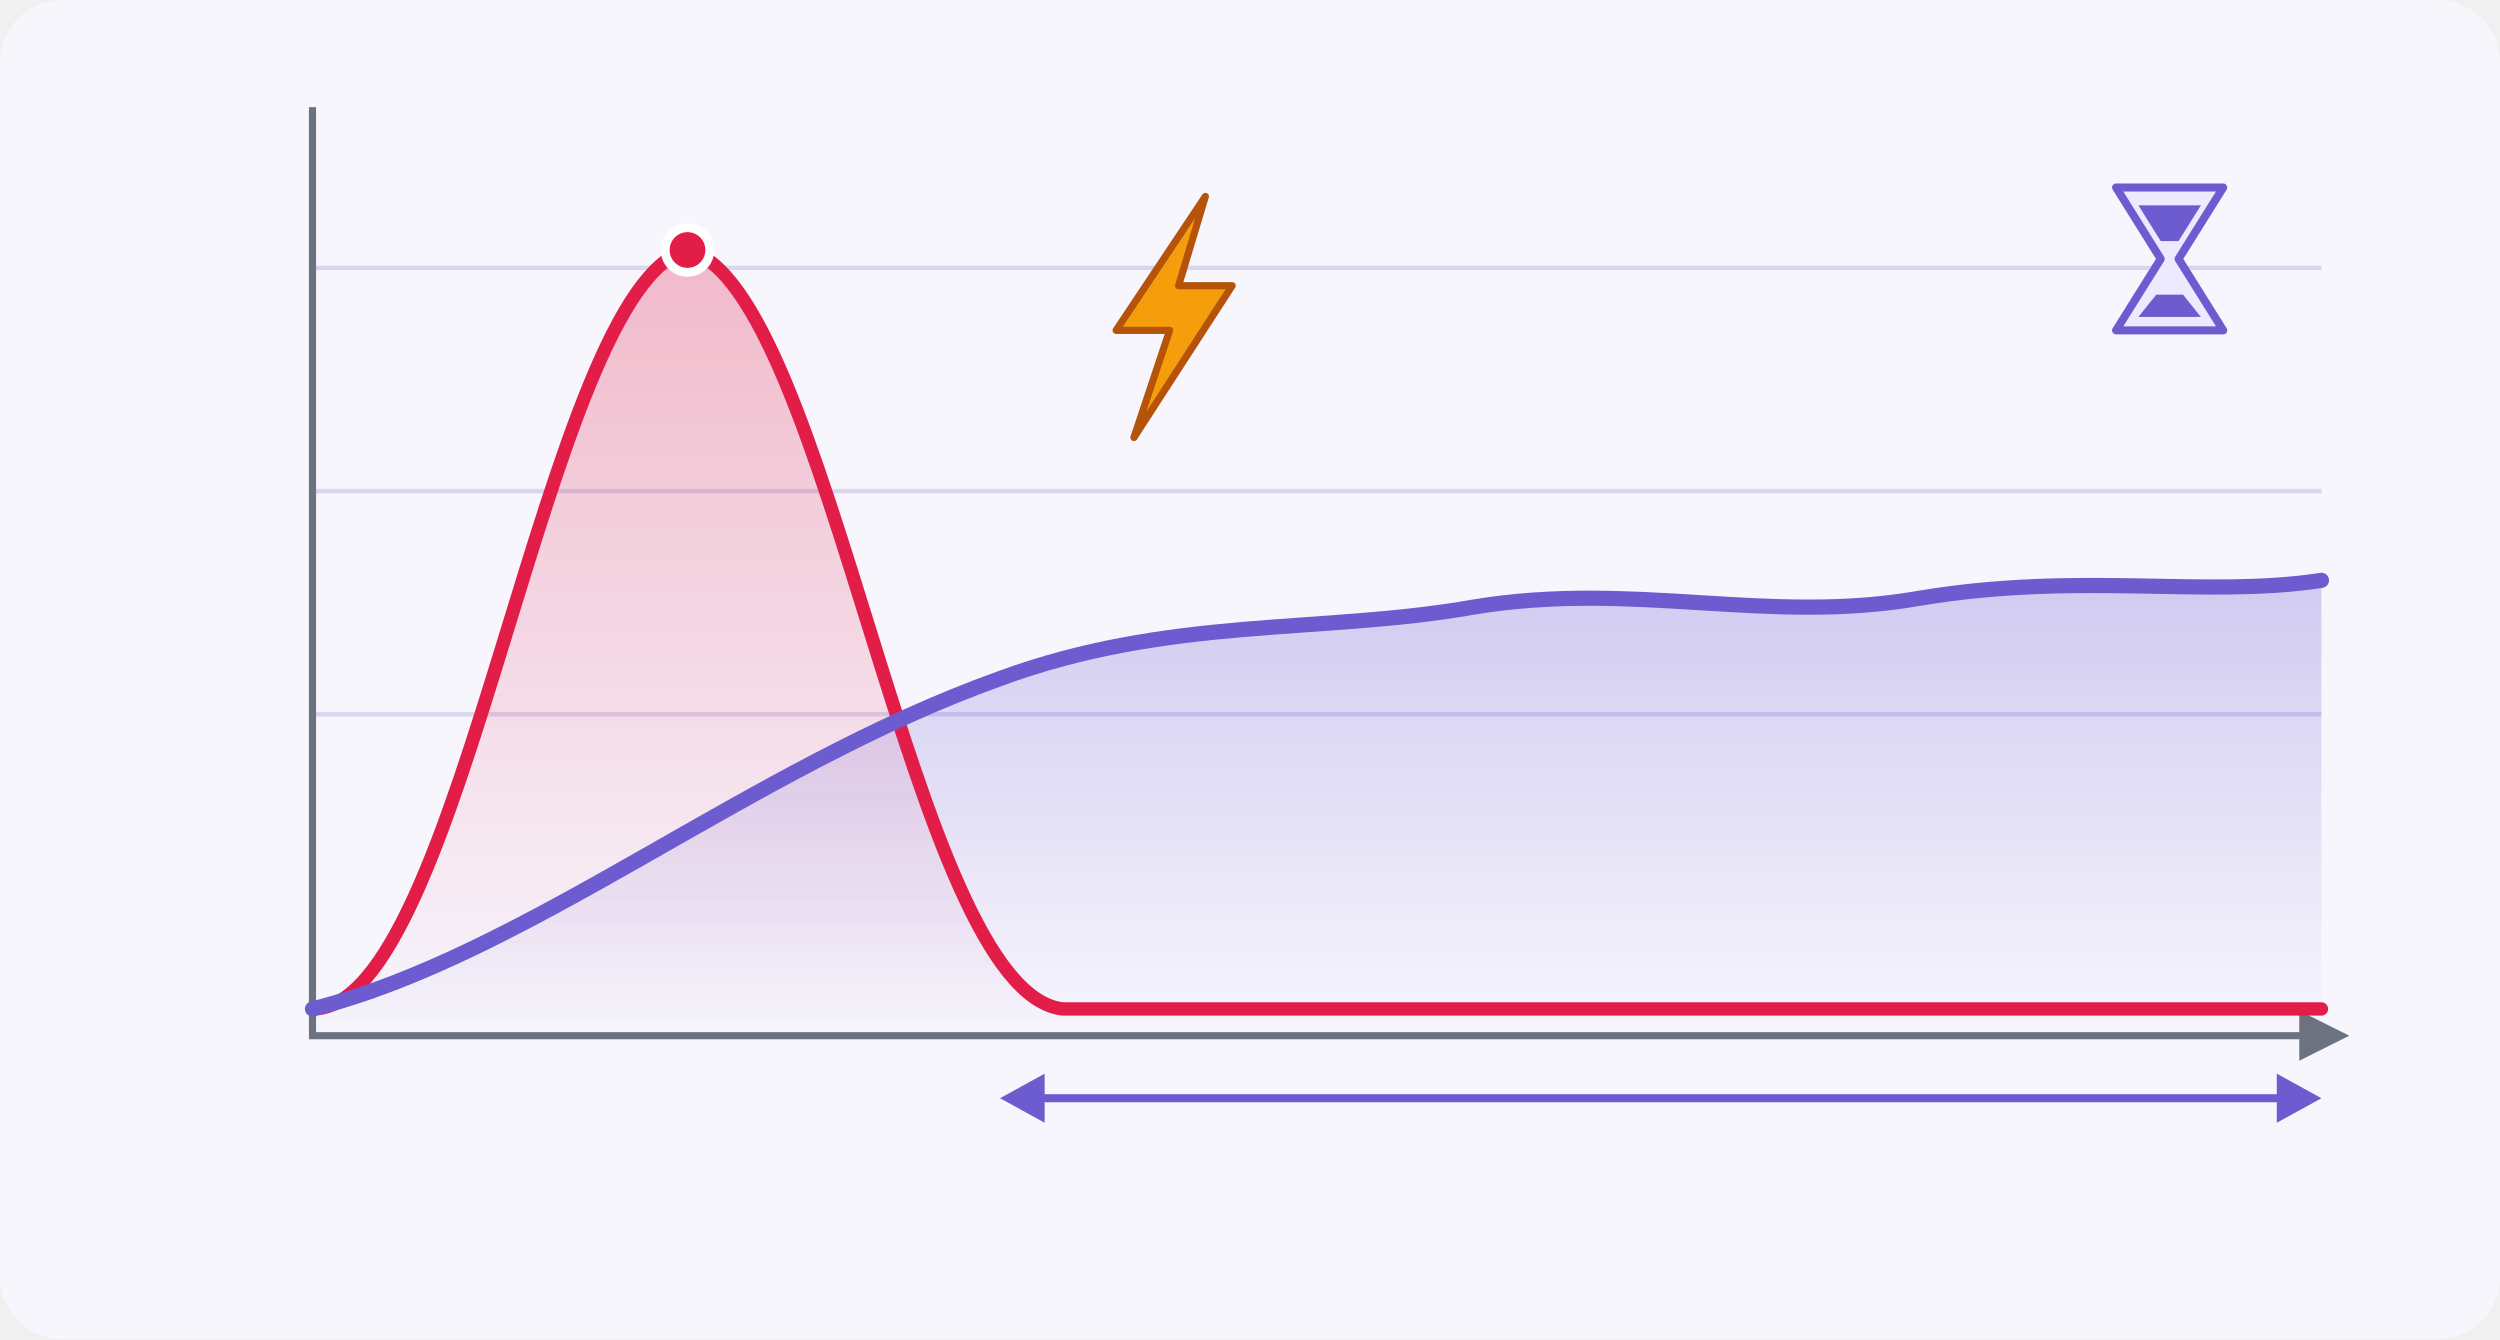
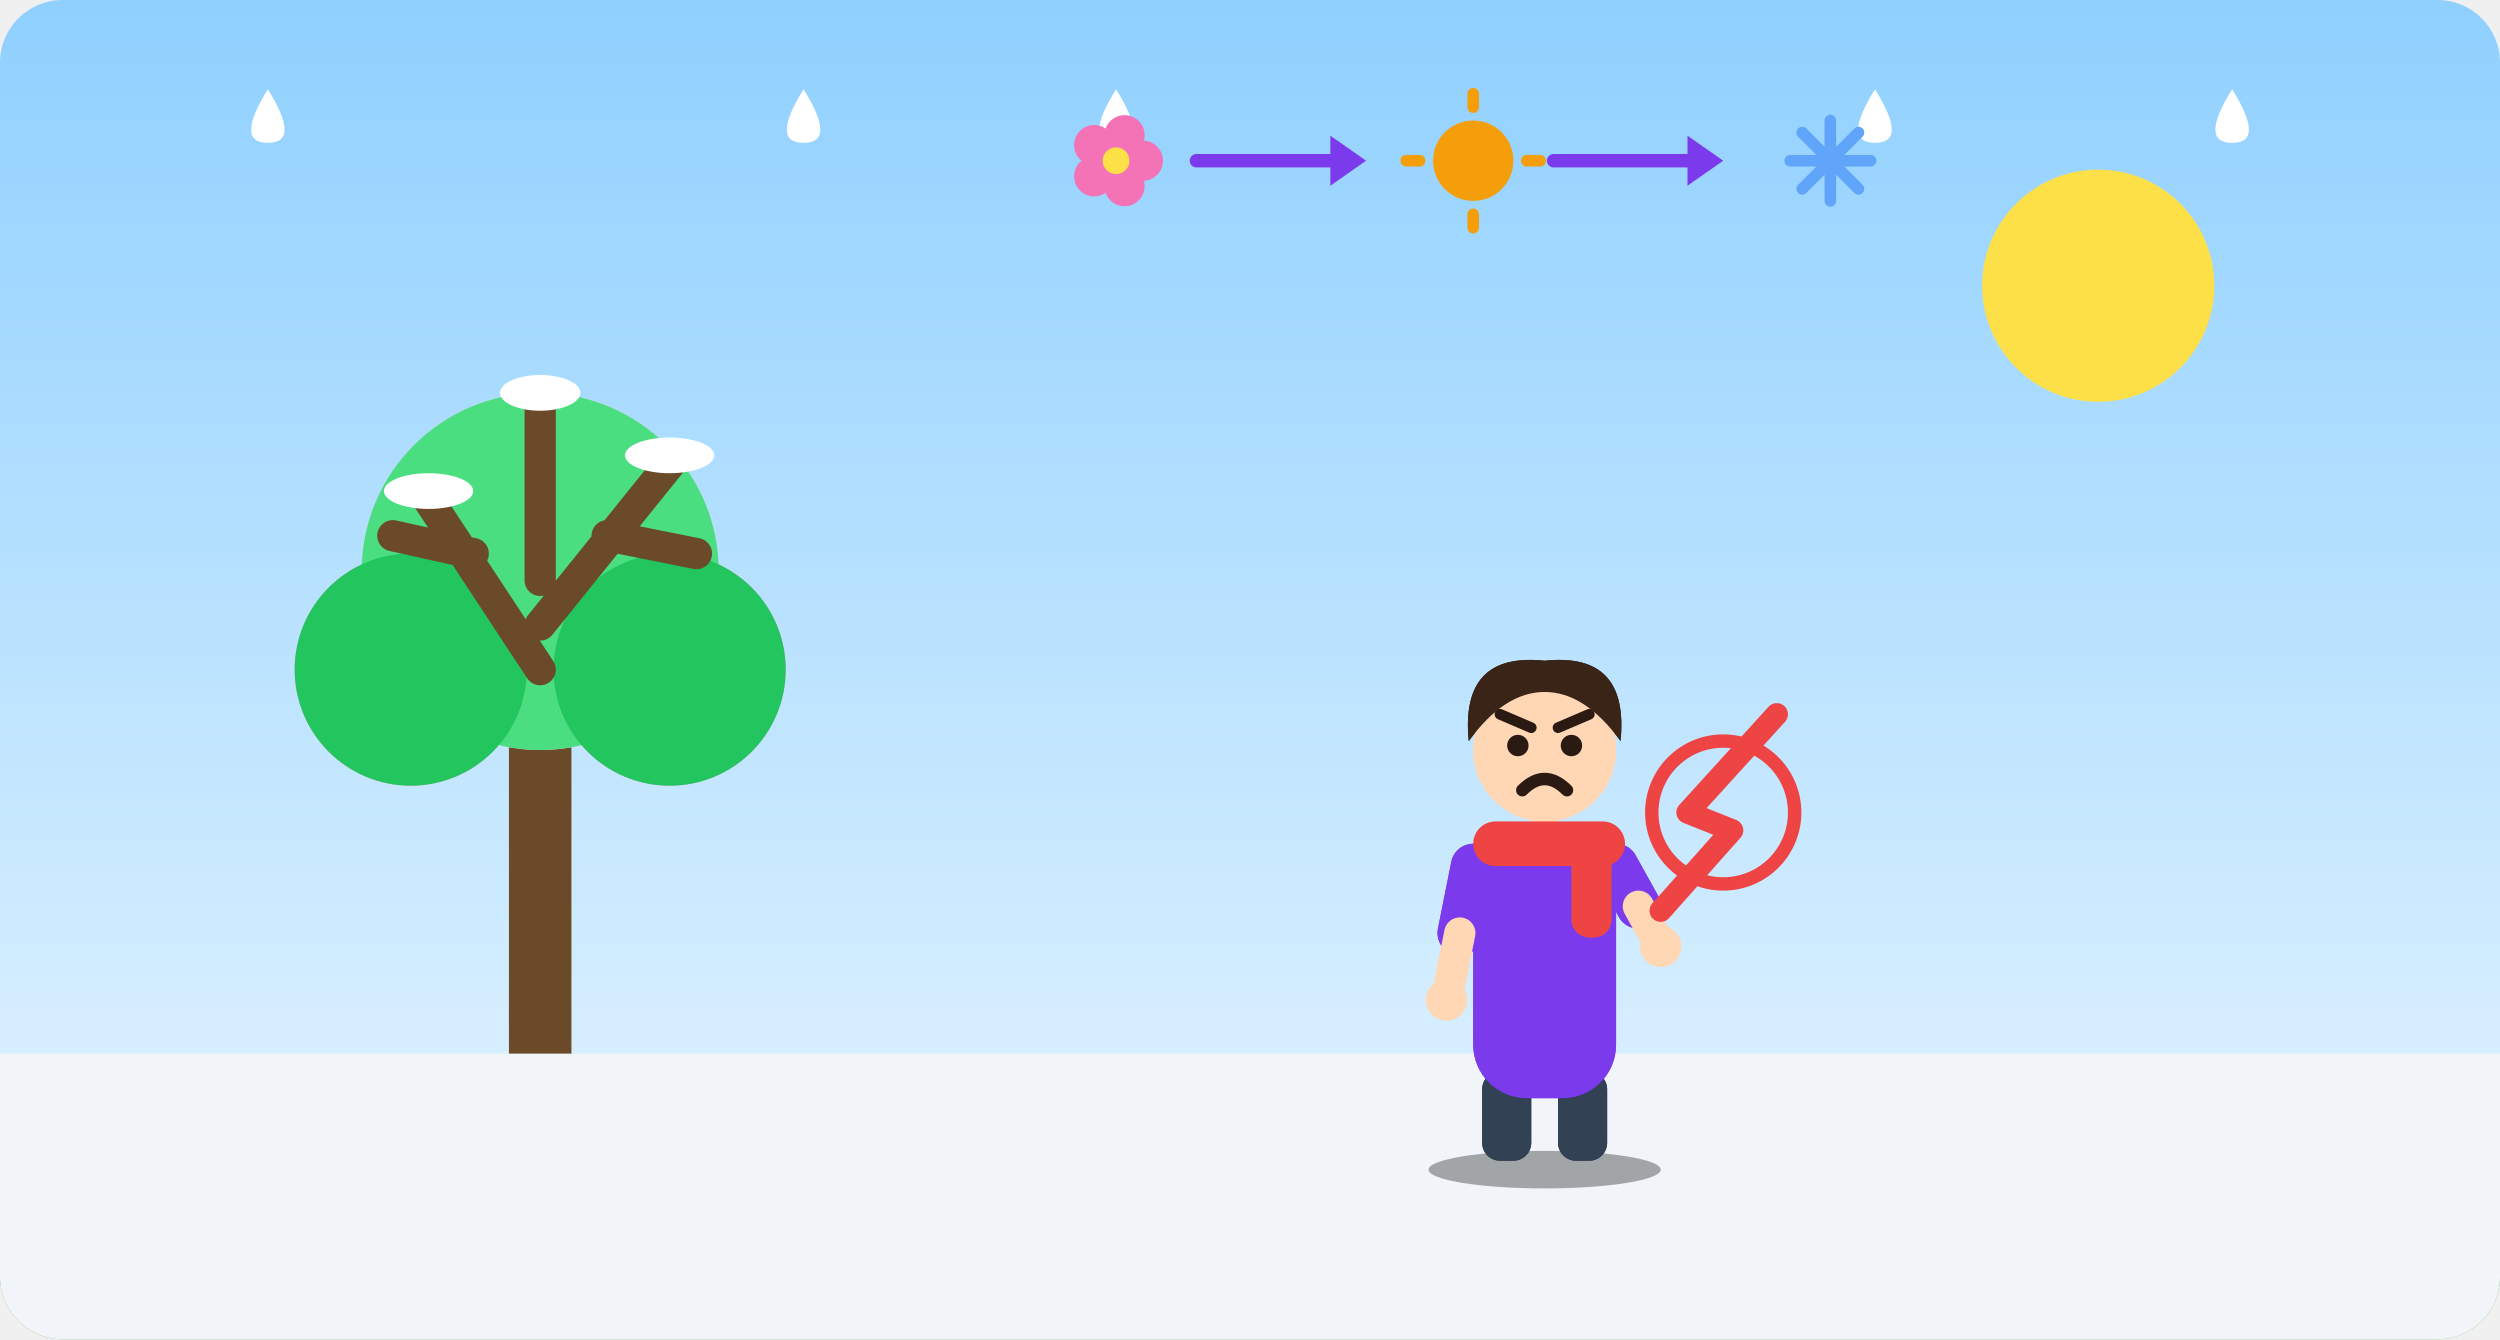
- <svg xmlns="http://www.w3.org/2000/svg" data-n="3" data-t="1" data-c="#6d5bd0" viewBox="0 0 560 300" role="img" aria-label="급성과 만성의 차이">
+ <svg xmlns="http://www.w3.org/2000/svg" data-n="3" data-t="1" data-c="#7c3aed" viewBox="0 0 560 300" role="img" aria-label="봄이 가고 여름·겨울이 와도 허리 통증이 계속된다 — 만성의">
  <defs>
-     <linearGradient id="chronic_ch_a" x1="0" y1="0" x2="0" y2="1">
-       <stop offset="0" stop-color="#e11d48" stop-opacity=".28" />
-       <stop offset="1" stop-color="#e11d48" stop-opacity="0" />
-     </linearGradient>
-     <linearGradient id="chronic_ch_c" x1="0" y1="0" x2="0" y2="1">
-       <stop offset="0" stop-color="#6d5bd0" stop-opacity=".28" />
-       <stop offset="1" stop-color="#6d5bd0" stop-opacity="0" />
-     </linearGradient>
-     <marker id="chronic_ch_ax" viewBox="0 0 10 10" refX="8" refY="5" markerWidth="7" markerHeight="7" orient="auto">
-       <path d="M0 0L10 5L0 10z" fill="#6b7280" />
-     </marker>
-     <clipPath id="chronic_ch_clip">
+     <clipPath id="chronic_clip">
      <rect width="560" height="300" rx="14" />
    </clipPath>
+     <linearGradient id="chronic_sky" x1="0" y1="0" x2="0" y2="1">
+       <stop offset="0" stop-color="#8fd0ff" />
+       <stop offset="1" stop-color="#eaf7ff" />
+     </linearGradient>
+     <linearGradient id="chronic_gr" x1="0" y1="0" x2="0" y2="1">
+       <stop offset="0" stop-color="#8fd06a" />
+       <stop offset="1" stop-color="#58a846" />
+     </linearGradient>
  </defs>
-   <g clip-path="url(#chronic_ch_clip)">
-     <rect width="560" height="300" fill="#f7f6fd" />
-     <g stroke="#d9d6f0" stroke-width="1">
-       <path d="M70 60H520M70 110H520M70 160H520" />
+   <g clip-path="url(#chronic_clip)">
+     <rect width="560" height="300" fill="url(#chronic_sky)" />
+     <path d="M0 248C150 234 310 250 560 240V300H0Z" fill="url(#chronic_gr)" />
+     <rect x="114" y="150" width="14" height="92" fill="#6b4a2a" />
+     <g class="vs pop" data-s="1" data-e="1">
+       <circle cx="121" cy="128" r="40" fill="#fbcfe8" />
+       <circle cx="92" cy="150" r="26" fill="#f9a8d4" />
+       <circle cx="150" cy="150" r="26" fill="#f9a8d4" />
+       <circle cx="110" cy="120" r="4.5" fill="#f472b6" />
+       <circle cx="105.9" cy="125.7" r="4.5" fill="#f472b6" />
+       <circle cx="99.1" cy="123.5" r="4.5" fill="#f472b6" />
+       <circle cx="99.1" cy="116.5" r="4.5" fill="#f472b6" />
+       <circle cx="105.9" cy="114.3" r="4.5" fill="#f472b6" />
+       <circle cx="104" cy="120" r="3" fill="#fde047" />
+       <circle cx="144" cy="110" r="4.5" fill="#f472b6" />
+       <circle cx="139.9" cy="115.7" r="4.5" fill="#f472b6" />
+       <circle cx="133.1" cy="113.5" r="4.5" fill="#f472b6" />
+       <circle cx="133.1" cy="106.5" r="4.5" fill="#f472b6" />
+       <circle cx="139.9" cy="104.3" r="4.5" fill="#f472b6" />
+       <circle cx="138" cy="110" r="3" fill="#fde047" />
+       <circle cx="156" cy="148" r="4.5" fill="#f472b6" />
+       <circle cx="151.9" cy="153.7" r="4.5" fill="#f472b6" />
+       <circle cx="145.1" cy="151.5" r="4.5" fill="#f472b6" />
+       <circle cx="145.1" cy="144.5" r="4.5" fill="#f472b6" />
+       <circle cx="151.9" cy="142.3" r="4.5" fill="#f472b6" />
+       <circle cx="150" cy="148" r="3" fill="#fde047" />
+       <circle cx="100" cy="154" r="4.5" fill="#f472b6" />
+       <circle cx="95.9" cy="159.7" r="4.5" fill="#f472b6" />
+       <circle cx="89.1" cy="157.5" r="4.5" fill="#f472b6" />
+       <circle cx="89.1" cy="150.5" r="4.5" fill="#f472b6" />
+       <circle cx="95.9" cy="148.3" r="4.5" fill="#f472b6" />
+       <circle cx="94" cy="154" r="3" fill="#fde047" />
    </g>
-     <path d="M70 24V232H524" stroke="#6b7280" stroke-width="1.6" fill="none" marker-end="url(#chronic_ch_ax)" />
-     <path class="vs" data-s="1" style="--dl:1s" d="M70 226C104 226 122 64 154 56C186 64 204 222 238 226L520 226V232H70Z" fill="url(#chronic_ch_a)" />
-     <path class="vs" data-s="2" style="--dl:2s" d="M70 226C118 214 168 172 224 152C262 138 296 142 330 136C366 130 396 140 430 134C466 128 494 134 520 130V232H70Z" fill="url(#chronic_ch_c)" />
-     <path class="vs draw" data-s="1" pathLength="1" style="--d:1.5s" d="M70 226C104 226 122 64 154 56C186 64 204 222 238 226L520 226" stroke="#e11d48" stroke-width="3" fill="none" stroke-linecap="round" />
-     <path class="vs draw" data-s="2" pathLength="1" style="--d:2.6s" d="M70 226C118 214 168 172 224 152C262 138 296 142 330 136C366 130 396 140 430 134C466 128 494 134 520 130" stroke="#6d5bd0" stroke-width="3.4" fill="none" stroke-linecap="round" />
-     <g class="vs pop" data-s="1" style="--dl:.7s">
-       <circle cx="154" cy="56" r="5" fill="#e11d48" stroke="#fff" stroke-width="2" />
+     <g class="vs pop" data-s="2" data-e="2">
+       <circle cx="121" cy="128" r="40" fill="#4ade80" />
+       <circle cx="92" cy="150" r="26" fill="#22c55e" />
+       <circle cx="150" cy="150" r="26" fill="#22c55e" />
+       <circle cx="470" cy="64" r="26" fill="#fde047" />
    </g>
-     <g transform="translate(262 70)">
-       <g class="vs pop" data-s="1" style="--dl:.5s">
-         <path d="M8 -26L-12 4H0L-8 28L14 -6H2Z" fill="#f59e0b" stroke="#b45309" stroke-width="1.6" stroke-linejoin="round" />
+     <g class="vs pop" data-s="3">
+       <rect x="0" y="236" width="560" height="64" fill="#f1f5f9" />
+       <path d="M121 150L96 112M121 140L150 104M121 130V90M106 124L88 120M136 120L156 124" fill="none" stroke="#6b4a2a" stroke-width="7" stroke-linecap="round" stroke-linejoin="round" />
+       <ellipse cx="96" cy="110" rx="10" ry="4" fill="#fff" />
+       <ellipse cx="150" cy="102" rx="10" ry="4" fill="#fff" />
+       <ellipse cx="121" cy="88" rx="9" ry="4" fill="#fff" />
+       <g fill="#fff">
+         <path class="a-fall" style="animation-delay:-0s" d="M60 20c-5 8-5 12 0 12s5-4 0-12z" />
+         <path class="a-fall" style="animation-delay:-0.6s" d="M180 20c-5 8-5 12 0 12s5-4 0-12z" />
+         <path class="a-fall" style="animation-delay:-1.2s" d="M250 20c-5 8-5 12 0 12s5-4 0-12z" />
+         <path class="a-fall" style="animation-delay:-1.8s" d="M420 20c-5 8-5 12 0 12s5-4 0-12z" />
+         <path class="a-fall" style="animation-delay:-2.4s" d="M500 20c-5 8-5 12 0 12s5-4 0-12z" />
      </g>
    </g>
-     <g class="vs wipe" data-s="2" style="--dl:1s;--d:1.6s">
-       <path d="M232 246H512" stroke="#6d5bd0" stroke-width="1.8" fill="none" />
-       <path d="M234 240.5L224 246L234 251.5ZM510 240.5L520 246L510 251.5Z" fill="#6d5bd0" />
+     <g class="vs up" data-s="1" data-e="2">
+       <g transform="translate(346 250)">
+         <ellipse cx="0" cy="12" rx="26" ry="4.2" fill="#000" fill-opacity="0.18" />
+         <rect x="-14" y="-10" width="11" height="20" rx="4" fill="#334155" />
+         <rect x="3" y="-10" width="11" height="20" rx="4" fill="#334155" />
+         <rect x="-16" y="-64" width="32" height="60" rx="12" fill="#7c3aed" />
+         <path d="M-16 -56L-19 -41" fill="none" stroke="#7c3aed" stroke-width="10" stroke-linecap="round" stroke-linejoin="round" />
+         <path d="M-19 -41L-22 -26" fill="none" stroke="#ffd7b5" stroke-width="7" stroke-linecap="round" stroke-linejoin="round" />
+         <circle cx="-22" cy="-26" r="4.6" fill="#ffd7b5" />
+         <path d="M16 -56L21 -47" fill="none" stroke="#7c3aed" stroke-width="10" stroke-linecap="round" stroke-linejoin="round" />
+         <path d="M21 -47L26 -38" fill="none" stroke="#ffd7b5" stroke-width="7" stroke-linecap="round" stroke-linejoin="round" />
+         <circle cx="26" cy="-38" r="4.6" fill="#ffd7b5" />
+         <rect x="-3" y="-68" width="6" height="8" fill="#ffd7b5" />
+         <circle cx="0" cy="-82" r="16" fill="#ffd7b5" />
+         <path d="M-17 -84Q-19 -104 0 -102Q19 -104 17 -84Q9 -95 0 -95Q-9 -95 -17 -84Z" fill="#3a2418" />
+         <circle cx="-6" cy="-83" r="2.4" fill="#2a1a12" />
+         <circle cx="6" cy="-83" r="2.4" fill="#2a1a12" />
+         <path d="M-10 -90L-3 -87M10 -90L3 -87" fill="none" stroke="#2a1a12" stroke-width="2.4" stroke-linecap="round" stroke-linejoin="round" />
+         <path d="M-5 -73Q0 -78 5 -73" fill="none" stroke="#2a1a12" stroke-width="2.8" stroke-linecap="round" stroke-linejoin="round" />
+       </g>
    </g>
-     <g transform="translate(486 58)">
-       <g class="vs pop" data-s="3">
-         <g class="a-flip">
-           <path d="M-12-16H12L2 0L12 16H-12L-2 0Z" fill="#ede9ff" stroke="#6d5bd0" stroke-width="1.8" stroke-linejoin="round" />
-           <path d="M-7-12H7L2 -4H-2ZM-3 8H3L7 13H-7Z" fill="#6d5bd0" />
-         </g>
+     <g class="vs" data-s="3">
+       <g transform="translate(346 250)">
+         <ellipse cx="0" cy="12" rx="26" ry="4.2" fill="#000" fill-opacity="0.18" />
+         <rect x="-14" y="-10" width="11" height="20" rx="4" fill="#334155" />
+         <rect x="3" y="-10" width="11" height="20" rx="4" fill="#334155" />
+         <rect x="-16" y="-64" width="32" height="60" rx="12" fill="#7c3aed" />
+         <path d="M-16 -56L-19 -41" fill="none" stroke="#7c3aed" stroke-width="10" stroke-linecap="round" stroke-linejoin="round" />
+         <path d="M-19 -41L-22 -26" fill="none" stroke="#ffd7b5" stroke-width="7" stroke-linecap="round" stroke-linejoin="round" />
+         <circle cx="-22" cy="-26" r="4.6" fill="#ffd7b5" />
+         <path d="M16 -56L21 -47" fill="none" stroke="#7c3aed" stroke-width="10" stroke-linecap="round" stroke-linejoin="round" />
+         <path d="M21 -47L26 -38" fill="none" stroke="#ffd7b5" stroke-width="7" stroke-linecap="round" stroke-linejoin="round" />
+         <circle cx="26" cy="-38" r="4.6" fill="#ffd7b5" />
+         <rect x="-3" y="-68" width="6" height="8" fill="#ffd7b5" />
+         <circle cx="0" cy="-82" r="16" fill="#ffd7b5" />
+         <path d="M-17 -84Q-19 -104 0 -102Q19 -104 17 -84Q9 -95 0 -95Q-9 -95 -17 -84Z" fill="#3a2418" />
+         <circle cx="-6" cy="-83" r="2.4" fill="#2a1a12" />
+         <circle cx="6" cy="-83" r="2.4" fill="#2a1a12" />
+         <path d="M-10 -90L-3 -87M10 -90L3 -87" fill="none" stroke="#2a1a12" stroke-width="2.4" stroke-linecap="round" stroke-linejoin="round" />
+         <path d="M-5 -73Q0 -78 5 -73" fill="none" stroke="#2a1a12" stroke-width="2.8" stroke-linecap="round" stroke-linejoin="round" />
      </g>
+       <rect x="330" y="184" width="34" height="10" rx="5" fill="#ef4444" />
+       <rect x="352" y="186" width="9" height="24" rx="4" fill="#ef4444" />
+     </g>
+     <g class="vs" data-s="1">
+       <g class="a-pulse">
+         <circle cx="386" cy="182" r="16" fill="none" stroke="#ef4444" stroke-width="3" />
+       </g>
+       <path d="M372 204L388 186L378 182L398 160" fill="none" stroke="#ef4444" stroke-width="5" stroke-linecap="round" stroke-linejoin="round" />
+     </g>
+     <g class="vs pop" data-s="1">
+       <circle cx="256" cy="36" r="4.5" fill="#f472b6" />
+       <circle cx="251.9" cy="41.7" r="4.5" fill="#f472b6" />
+       <circle cx="245.1" cy="39.5" r="4.5" fill="#f472b6" />
+       <circle cx="245.1" cy="32.5" r="4.5" fill="#f472b6" />
+       <circle cx="251.9" cy="30.3" r="4.5" fill="#f472b6" />
+       <circle cx="250" cy="36" r="3" fill="#fde047" />
+     </g>
+     <g class="vs pop" data-s="2">
+       <path d="M268 36L298 36" fill="none" stroke="#7c3aed" stroke-width="3" stroke-linecap="round" stroke-linejoin="round" />
+       <path d="M306 36L298 41.6L298 30.4Z" fill="#7c3aed" />
+       <circle cx="330" cy="36" r="9" fill="#f59e0b" />
+       <path d="M330 21V24M330 48V51M315 36H318M342 36H345" fill="none" stroke="#f59e0b" stroke-width="2.6" stroke-linecap="round" stroke-linejoin="round" />
+     </g>
+     <g class="vs pop" data-s="3">
+       <path d="M348 36L378 36" fill="none" stroke="#7c3aed" stroke-width="3" stroke-linecap="round" stroke-linejoin="round" />
+       <path d="M386 36L378 41.6L378 30.4Z" fill="#7c3aed" />
+       <path d="M401 36H419M410 27V45M403.7 29.7L416.3 42.3M416.3 29.7L403.7 42.3" fill="none" stroke="#60a5fa" stroke-width="2.6" stroke-linecap="round" stroke-linejoin="round" />
    </g>
  </g>
</svg>
